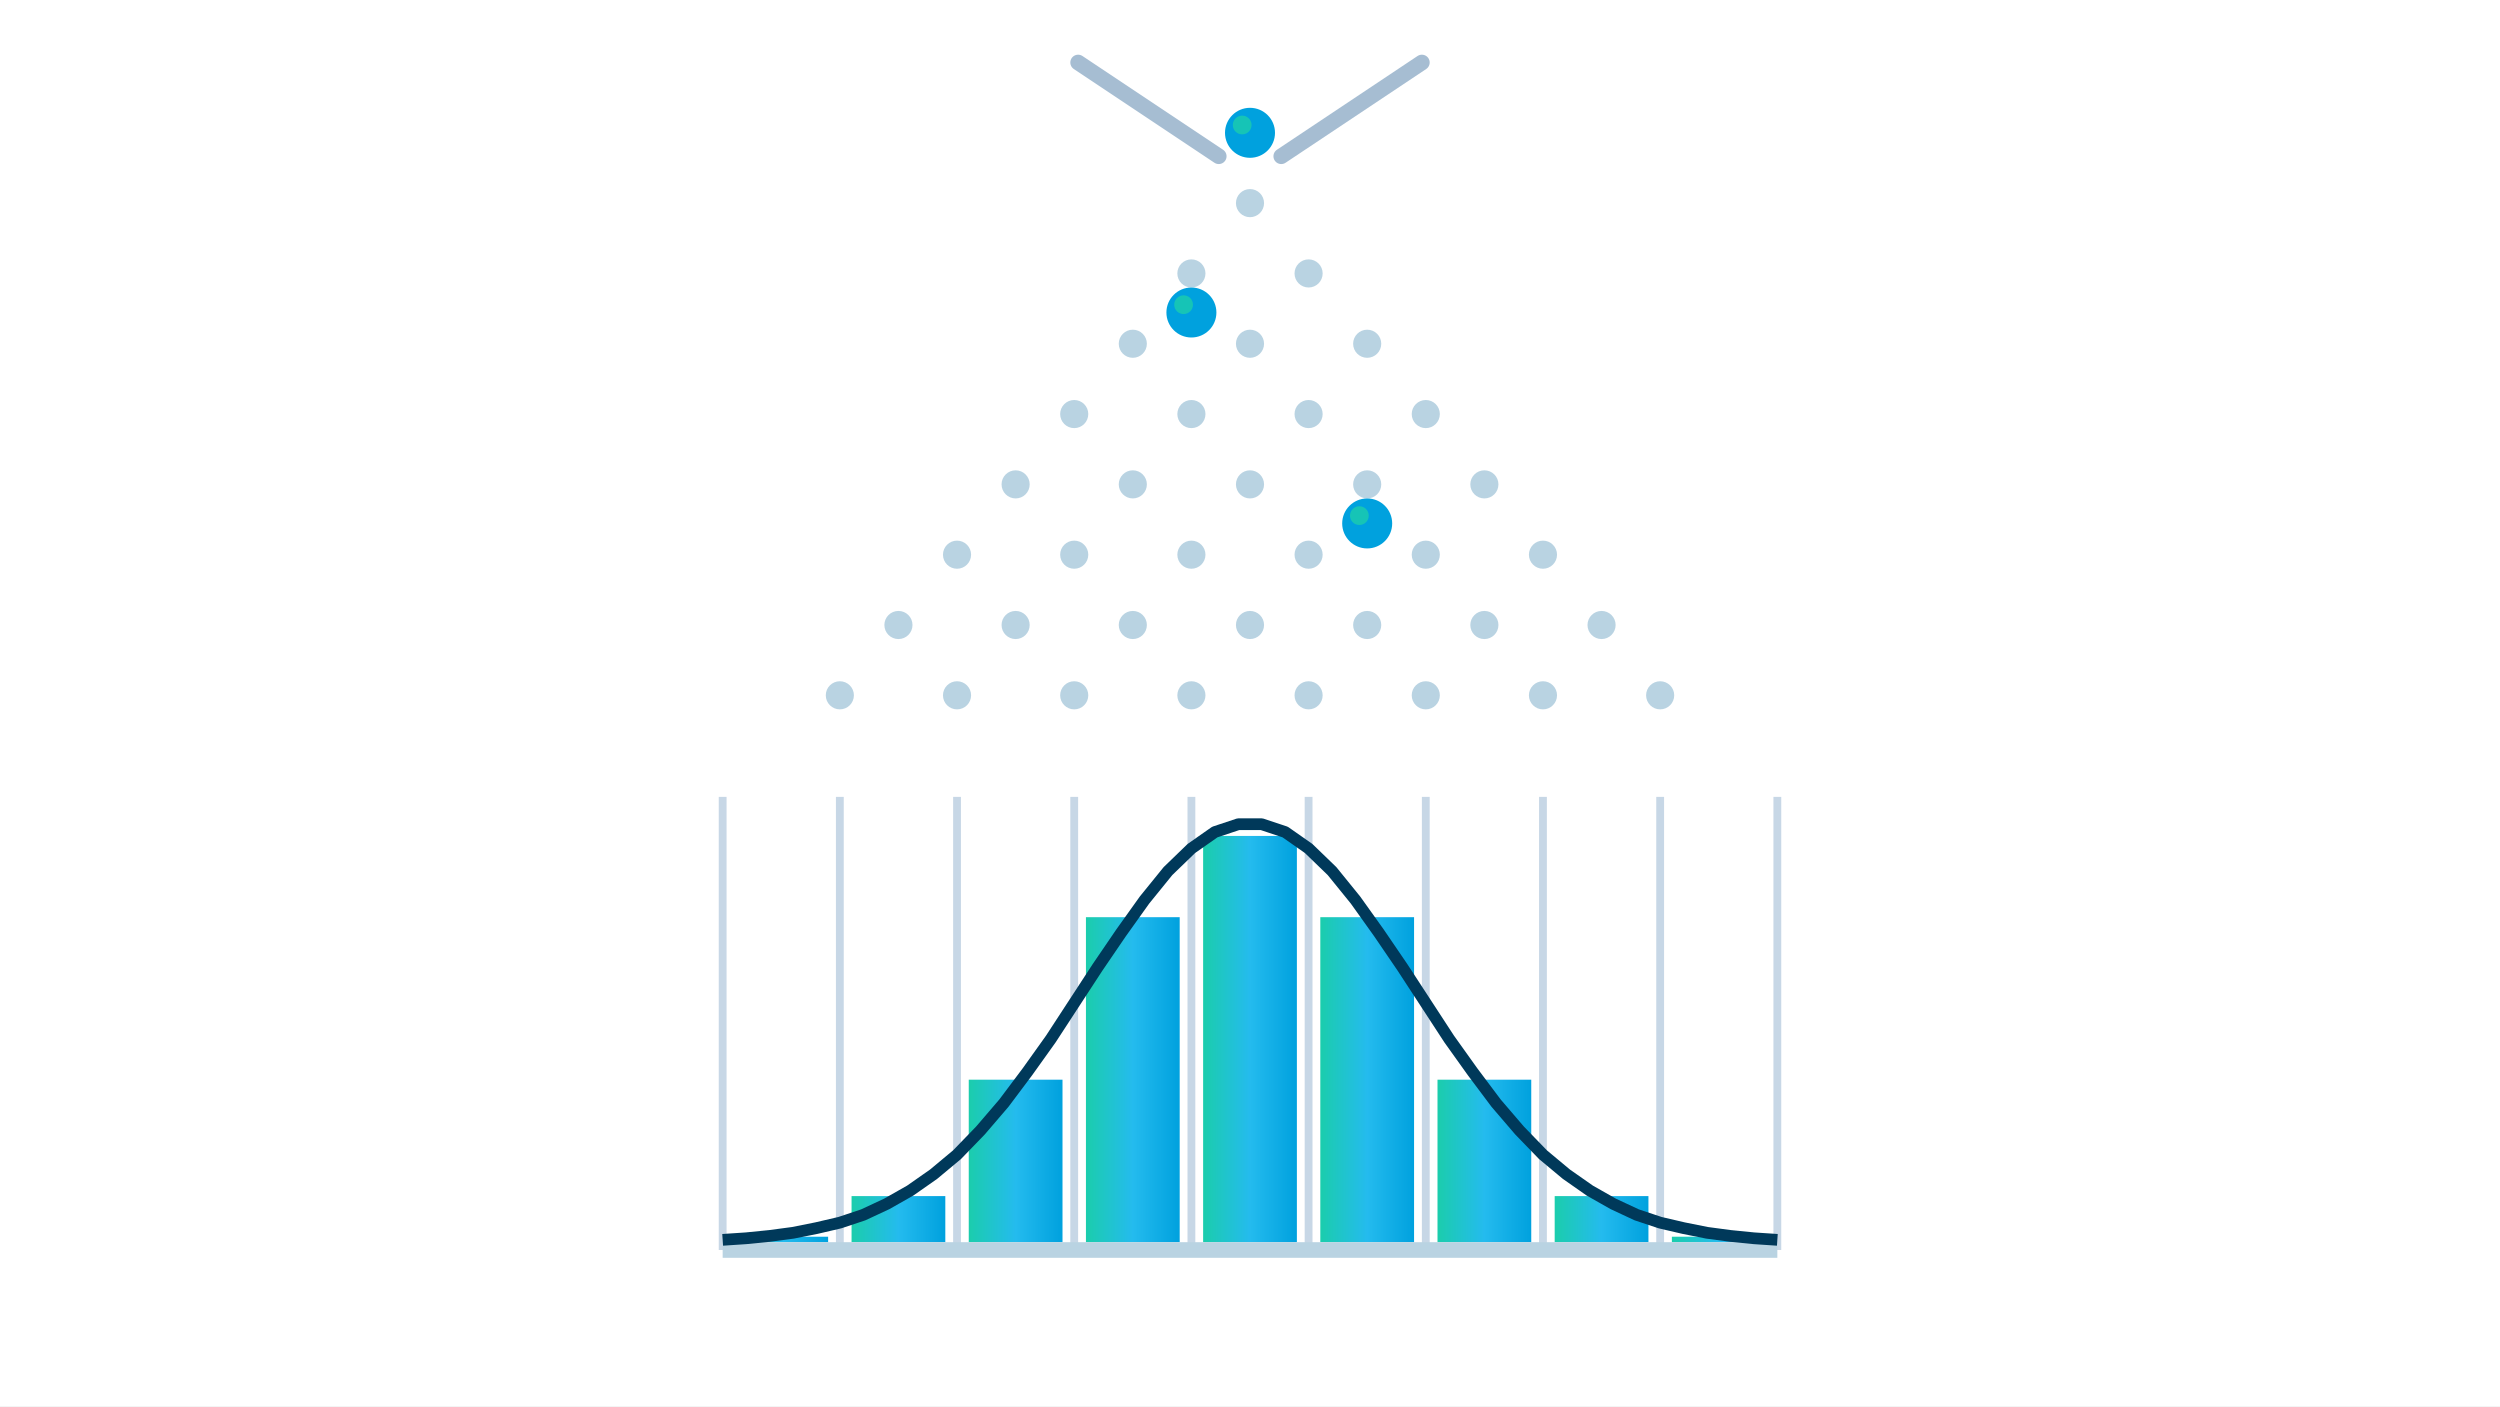
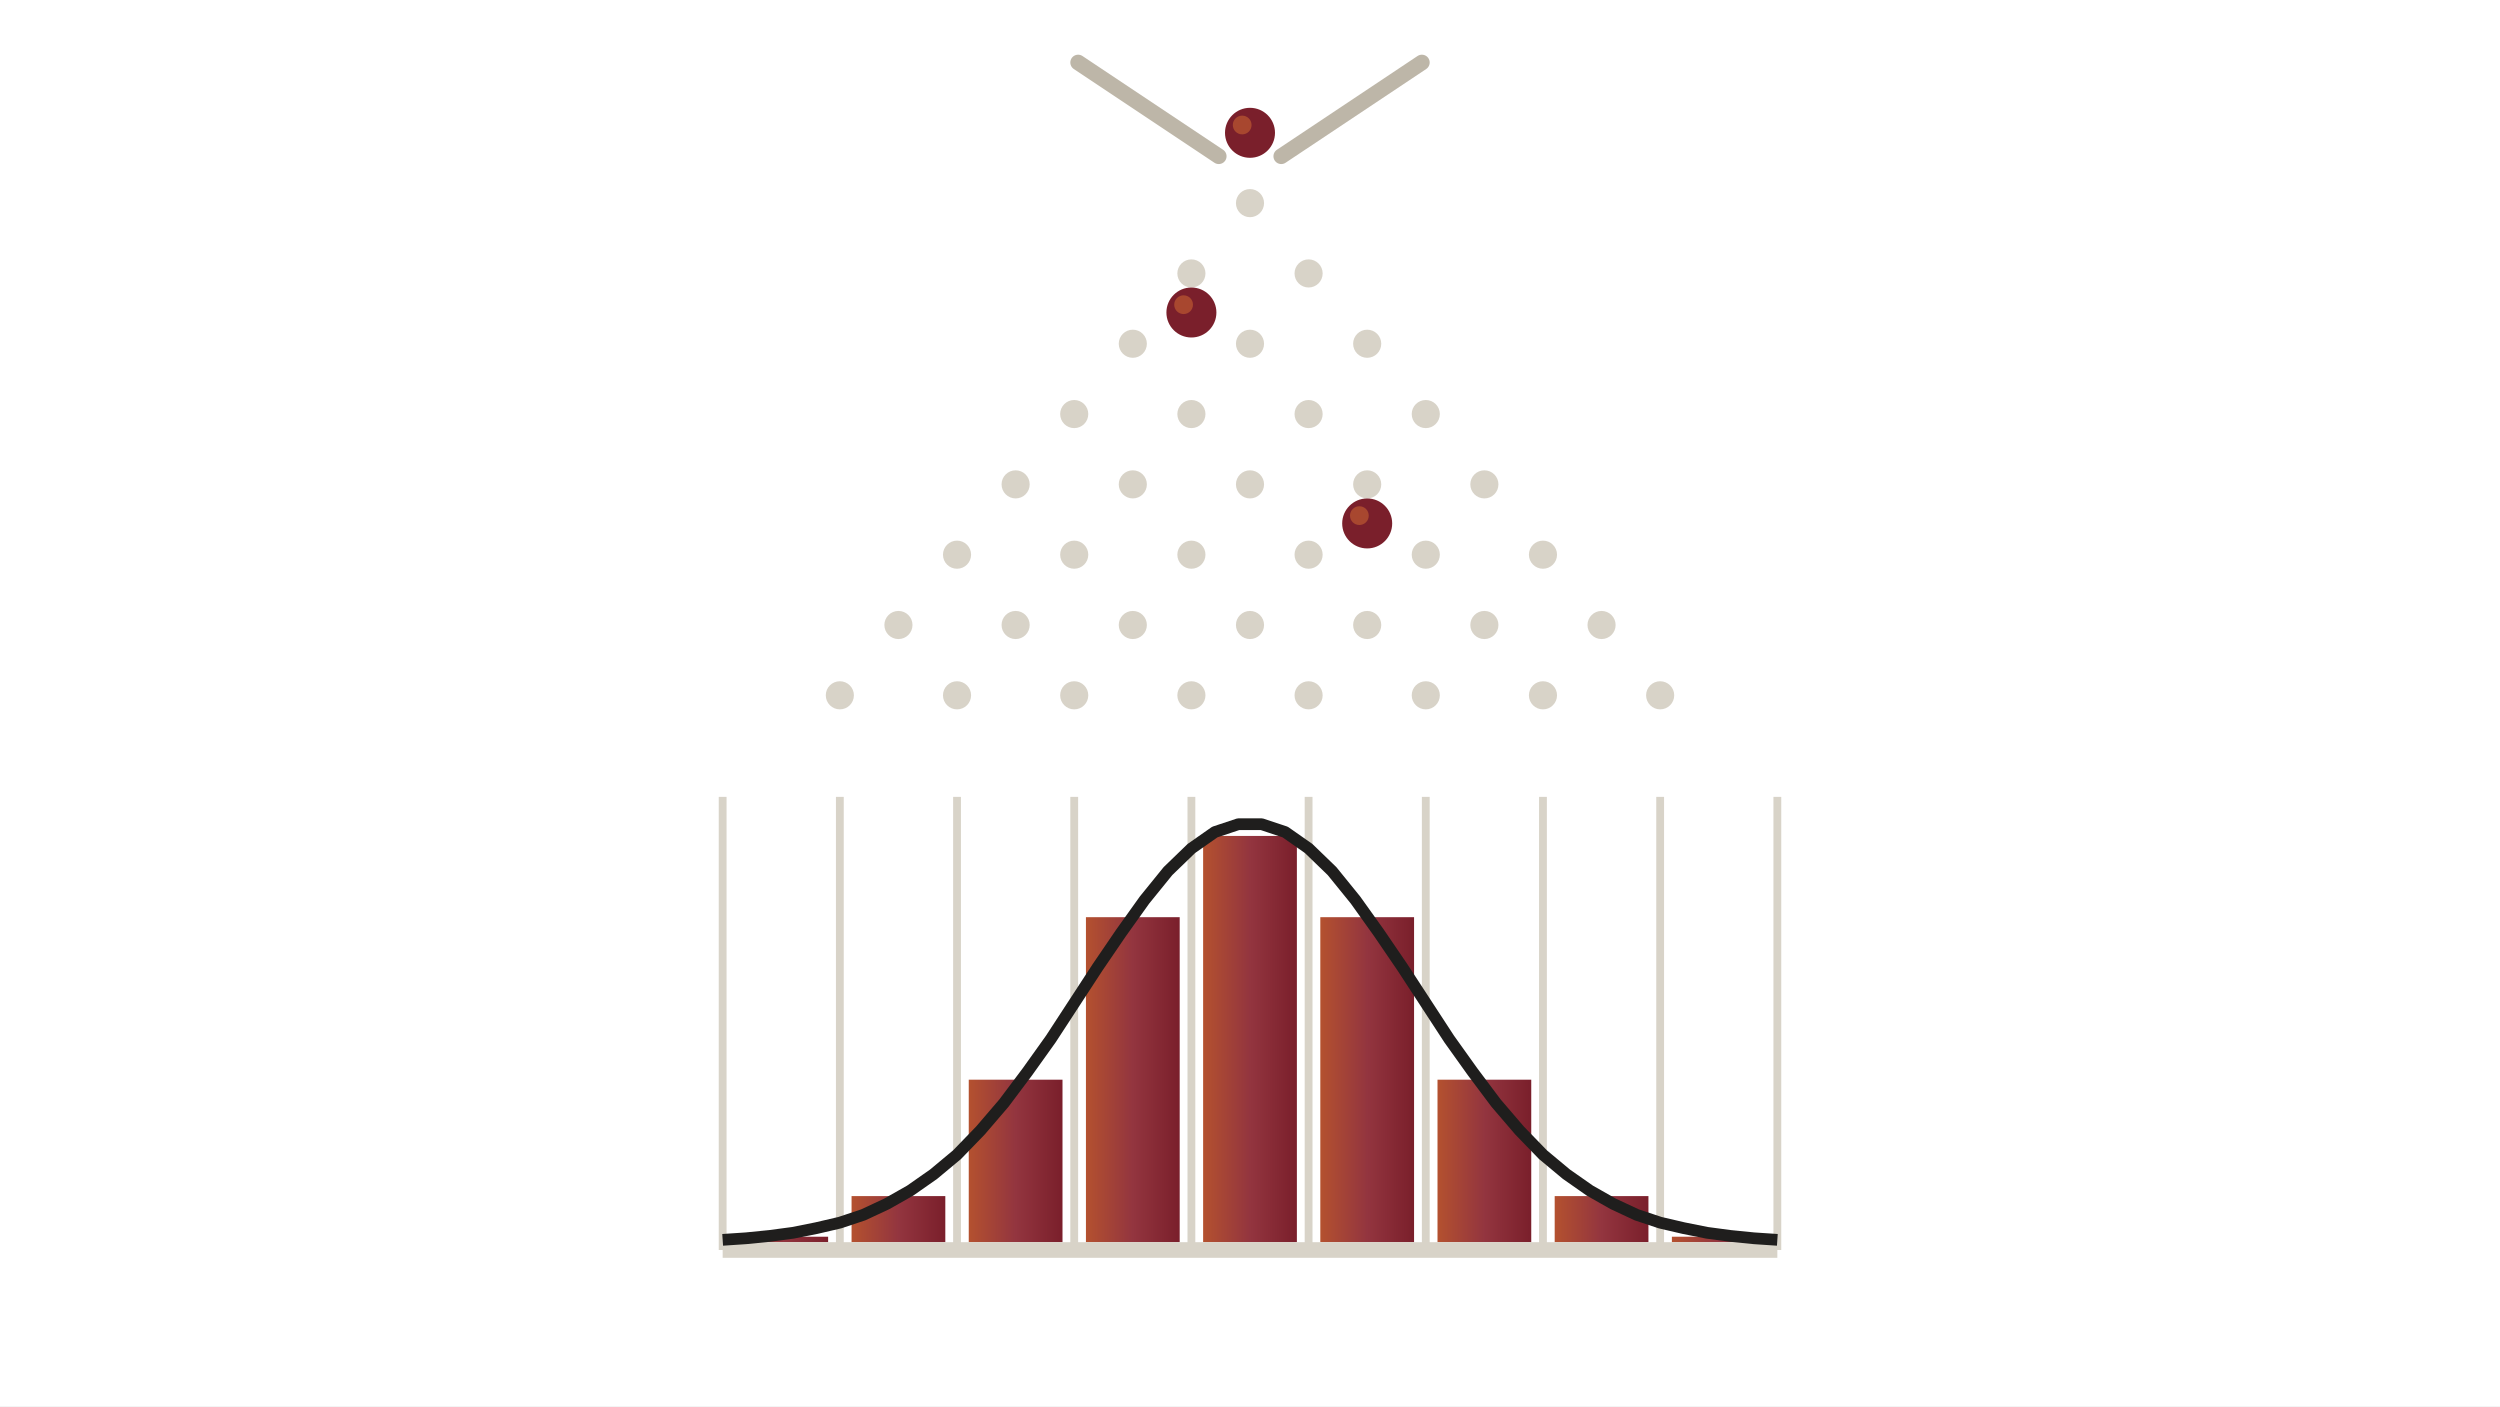
<svg xmlns="http://www.w3.org/2000/svg" viewBox="0 0 320 180" width="320" height="180" role="img" aria-hidden="true">
  <defs>
    <linearGradient id="g" x1="0" x2="1" y1="0" y2="0">
-       <stop offset="0" stop-color="#1BCDAC" />
-       <stop offset=".5" stop-color="#24BBEE" />
-       <stop offset="1" stop-color="#00A1DE" />
+       <stop offset="0" stop-color="#b4512f" />
+       <stop offset=".5" stop-color="#93353f" />
+       <stop offset="1" stop-color="#7a1f2b" />
    </linearGradient>
  </defs>
  <rect width="320" height="180" fill="#ffffff" />
-   <path d="M138 8 L156 20 M182 8 L164 20" stroke="#a6bdd2" stroke-width="2" stroke-linecap="round" fill="none" />
-   <circle cx="160.0" cy="26" r="1.8" fill="#b9d3e2" />
-   <circle cx="152.5" cy="35" r="1.8" fill="#b9d3e2" />
-   <circle cx="167.5" cy="35" r="1.8" fill="#b9d3e2" />
-   <circle cx="145.0" cy="44" r="1.8" fill="#b9d3e2" />
-   <circle cx="160.0" cy="44" r="1.8" fill="#b9d3e2" />
-   <circle cx="175.0" cy="44" r="1.8" fill="#b9d3e2" />
-   <circle cx="137.5" cy="53" r="1.8" fill="#b9d3e2" />
-   <circle cx="152.5" cy="53" r="1.8" fill="#b9d3e2" />
-   <circle cx="167.5" cy="53" r="1.8" fill="#b9d3e2" />
-   <circle cx="182.5" cy="53" r="1.8" fill="#b9d3e2" />
-   <circle cx="130.0" cy="62" r="1.8" fill="#b9d3e2" />
-   <circle cx="145.0" cy="62" r="1.8" fill="#b9d3e2" />
-   <circle cx="160.0" cy="62" r="1.8" fill="#b9d3e2" />
-   <circle cx="175.0" cy="62" r="1.8" fill="#b9d3e2" />
-   <circle cx="190.0" cy="62" r="1.8" fill="#b9d3e2" />
-   <circle cx="122.5" cy="71" r="1.8" fill="#b9d3e2" />
-   <circle cx="137.5" cy="71" r="1.8" fill="#b9d3e2" />
-   <circle cx="152.5" cy="71" r="1.8" fill="#b9d3e2" />
-   <circle cx="167.5" cy="71" r="1.8" fill="#b9d3e2" />
-   <circle cx="182.5" cy="71" r="1.8" fill="#b9d3e2" />
-   <circle cx="197.5" cy="71" r="1.8" fill="#b9d3e2" />
-   <circle cx="115.0" cy="80" r="1.8" fill="#b9d3e2" />
-   <circle cx="130.0" cy="80" r="1.8" fill="#b9d3e2" />
-   <circle cx="145.0" cy="80" r="1.8" fill="#b9d3e2" />
-   <circle cx="160.0" cy="80" r="1.8" fill="#b9d3e2" />
-   <circle cx="175.0" cy="80" r="1.8" fill="#b9d3e2" />
-   <circle cx="190.0" cy="80" r="1.8" fill="#b9d3e2" />
-   <circle cx="205.0" cy="80" r="1.8" fill="#b9d3e2" />
-   <circle cx="107.5" cy="89" r="1.8" fill="#b9d3e2" />
-   <circle cx="122.5" cy="89" r="1.8" fill="#b9d3e2" />
-   <circle cx="137.5" cy="89" r="1.8" fill="#b9d3e2" />
-   <circle cx="152.5" cy="89" r="1.8" fill="#b9d3e2" />
-   <circle cx="167.5" cy="89" r="1.8" fill="#b9d3e2" />
-   <circle cx="182.5" cy="89" r="1.8" fill="#b9d3e2" />
-   <circle cx="197.5" cy="89" r="1.8" fill="#b9d3e2" />
-   <circle cx="212.5" cy="89" r="1.8" fill="#b9d3e2" />
-   <line x1="92.5" y1="102" x2="92.5" y2="160" stroke="#c7d7e6" stroke-width="1" />
-   <line x1="107.5" y1="102" x2="107.5" y2="160" stroke="#c7d7e6" stroke-width="1" />
-   <line x1="122.5" y1="102" x2="122.5" y2="160" stroke="#c7d7e6" stroke-width="1" />
-   <line x1="137.5" y1="102" x2="137.5" y2="160" stroke="#c7d7e6" stroke-width="1" />
-   <line x1="152.5" y1="102" x2="152.5" y2="160" stroke="#c7d7e6" stroke-width="1" />
-   <line x1="167.5" y1="102" x2="167.5" y2="160" stroke="#c7d7e6" stroke-width="1" />
-   <line x1="182.5" y1="102" x2="182.5" y2="160" stroke="#c7d7e6" stroke-width="1" />
-   <line x1="197.5" y1="102" x2="197.5" y2="160" stroke="#c7d7e6" stroke-width="1" />
-   <line x1="212.5" y1="102" x2="212.5" y2="160" stroke="#c7d7e6" stroke-width="1" />
-   <line x1="227.5" y1="102" x2="227.5" y2="160" stroke="#c7d7e6" stroke-width="1" />
+   <path d="M138 8 L156 20 M182 8 L164 20" stroke="#bdb6a8" stroke-width="2" stroke-linecap="round" fill="none" />
+   <circle cx="160.0" cy="26" r="1.8" fill="#d8d3c8" />
+   <circle cx="152.5" cy="35" r="1.8" fill="#d8d3c8" />
+   <circle cx="167.5" cy="35" r="1.8" fill="#d8d3c8" />
+   <circle cx="145.0" cy="44" r="1.8" fill="#d8d3c8" />
+   <circle cx="160.0" cy="44" r="1.8" fill="#d8d3c8" />
+   <circle cx="175.0" cy="44" r="1.8" fill="#d8d3c8" />
+   <circle cx="137.5" cy="53" r="1.8" fill="#d8d3c8" />
+   <circle cx="152.5" cy="53" r="1.8" fill="#d8d3c8" />
+   <circle cx="167.5" cy="53" r="1.8" fill="#d8d3c8" />
+   <circle cx="182.5" cy="53" r="1.8" fill="#d8d3c8" />
+   <circle cx="130.0" cy="62" r="1.8" fill="#d8d3c8" />
+   <circle cx="145.0" cy="62" r="1.8" fill="#d8d3c8" />
+   <circle cx="160.0" cy="62" r="1.8" fill="#d8d3c8" />
+   <circle cx="175.0" cy="62" r="1.8" fill="#d8d3c8" />
+   <circle cx="190.0" cy="62" r="1.8" fill="#d8d3c8" />
+   <circle cx="122.5" cy="71" r="1.8" fill="#d8d3c8" />
+   <circle cx="137.5" cy="71" r="1.8" fill="#d8d3c8" />
+   <circle cx="152.5" cy="71" r="1.8" fill="#d8d3c8" />
+   <circle cx="167.5" cy="71" r="1.8" fill="#d8d3c8" />
+   <circle cx="182.5" cy="71" r="1.8" fill="#d8d3c8" />
+   <circle cx="197.5" cy="71" r="1.8" fill="#d8d3c8" />
+   <circle cx="115.0" cy="80" r="1.8" fill="#d8d3c8" />
+   <circle cx="130.0" cy="80" r="1.8" fill="#d8d3c8" />
+   <circle cx="145.0" cy="80" r="1.8" fill="#d8d3c8" />
+   <circle cx="160.0" cy="80" r="1.8" fill="#d8d3c8" />
+   <circle cx="175.0" cy="80" r="1.8" fill="#d8d3c8" />
+   <circle cx="190.0" cy="80" r="1.8" fill="#d8d3c8" />
+   <circle cx="205.0" cy="80" r="1.8" fill="#d8d3c8" />
+   <circle cx="107.5" cy="89" r="1.8" fill="#d8d3c8" />
+   <circle cx="122.5" cy="89" r="1.8" fill="#d8d3c8" />
+   <circle cx="137.5" cy="89" r="1.8" fill="#d8d3c8" />
+   <circle cx="152.5" cy="89" r="1.8" fill="#d8d3c8" />
+   <circle cx="167.5" cy="89" r="1.8" fill="#d8d3c8" />
+   <circle cx="182.5" cy="89" r="1.8" fill="#d8d3c8" />
+   <circle cx="197.5" cy="89" r="1.8" fill="#d8d3c8" />
+   <circle cx="212.5" cy="89" r="1.8" fill="#d8d3c8" />
+   <line x1="92.5" y1="102" x2="92.5" y2="160" stroke="#d8d3c8" stroke-width="1" />
+   <line x1="107.5" y1="102" x2="107.5" y2="160" stroke="#d8d3c8" stroke-width="1" />
+   <line x1="122.5" y1="102" x2="122.5" y2="160" stroke="#d8d3c8" stroke-width="1" />
+   <line x1="137.5" y1="102" x2="137.5" y2="160" stroke="#d8d3c8" stroke-width="1" />
+   <line x1="152.5" y1="102" x2="152.5" y2="160" stroke="#d8d3c8" stroke-width="1" />
+   <line x1="167.5" y1="102" x2="167.5" y2="160" stroke="#d8d3c8" stroke-width="1" />
+   <line x1="182.5" y1="102" x2="182.5" y2="160" stroke="#d8d3c8" stroke-width="1" />
+   <line x1="197.5" y1="102" x2="197.5" y2="160" stroke="#d8d3c8" stroke-width="1" />
+   <line x1="212.5" y1="102" x2="212.5" y2="160" stroke="#d8d3c8" stroke-width="1" />
+   <line x1="227.5" y1="102" x2="227.5" y2="160" stroke="#d8d3c8" stroke-width="1" />
  <rect x="94.0" y="158.3" width="12" height="0.7" fill="url(#g)" />
  <rect x="109.0" y="153.1" width="12" height="5.9" fill="url(#g)" />
  <rect x="124.0" y="138.2" width="12" height="20.8" fill="url(#g)" />
  <rect x="139.0" y="117.4" width="12" height="41.6" fill="url(#g)" />
  <rect x="154.0" y="107.0" width="12" height="52.0" fill="url(#g)" />
  <rect x="169.0" y="117.4" width="12" height="41.6" fill="url(#g)" />
  <rect x="184.0" y="138.2" width="12" height="20.8" fill="url(#g)" />
  <rect x="199.0" y="153.1" width="12" height="5.9" fill="url(#g)" />
  <rect x="214.0" y="158.3" width="12" height="0.7" fill="url(#g)" />
-   <line x1="92.5" y1="160" x2="227.5" y2="160" stroke="#b9d3e2" stroke-width="2" />
-   <polyline points="92.5,158.7 95.5,158.5 98.5,158.2 101.5,157.8 104.5,157.2 107.5,156.5 110.5,155.5 113.5,154.1 116.5,152.4 119.5,150.3 122.5,147.8 125.5,144.7 128.5,141.2 131.5,137.2 134.5,133.0 137.5,128.4 140.5,123.8 143.5,119.4 146.5,115.2 149.5,111.5 152.5,108.6 155.5,106.5 158.5,105.5 161.5,105.5 164.5,106.5 167.5,108.6 170.5,111.5 173.5,115.2 176.5,119.4 179.5,123.8 182.5,128.4 185.5,133.0 188.5,137.2 191.5,141.2 194.5,144.7 197.5,147.8 200.5,150.3 203.5,152.4 206.5,154.1 209.5,155.5 212.5,156.5 215.5,157.2 218.5,157.8 221.5,158.2 224.5,158.5 227.5,158.7" fill="none" stroke="#00395A" stroke-width="1.5" stroke-linejoin="round" />
-   <circle cx="160" cy="17" r="3.2" fill="#00A1DE" />
-   <circle cx="159" cy="16" r="1.2" fill="#1BCDAC" opacity=".8" />
-   <circle cx="152.5" cy="40" r="3.2" fill="#00A1DE" />
-   <circle cx="151.5" cy="39" r="1.2" fill="#1BCDAC" opacity=".8" />
-   <circle cx="175" cy="67" r="3.2" fill="#00A1DE" />
-   <circle cx="174" cy="66" r="1.2" fill="#1BCDAC" opacity=".8" />
+   <line x1="92.5" y1="160" x2="227.5" y2="160" stroke="#d8d3c8" stroke-width="2" />
+   <polyline points="92.5,158.7 95.5,158.5 98.5,158.2 101.5,157.8 104.5,157.2 107.5,156.5 110.5,155.5 113.5,154.1 116.5,152.4 119.5,150.3 122.5,147.8 125.5,144.7 128.5,141.2 131.5,137.2 134.5,133.0 137.5,128.4 140.5,123.8 143.5,119.4 146.5,115.2 149.5,111.5 152.5,108.6 155.5,106.5 158.5,105.5 161.5,105.5 164.5,106.5 167.5,108.6 170.5,111.5 173.5,115.2 176.5,119.4 179.5,123.8 182.5,128.4 185.5,133.0 188.5,137.2 191.5,141.2 194.5,144.7 197.5,147.8 200.5,150.3 203.5,152.4 206.5,154.1 209.5,155.5 212.5,156.5 215.5,157.2 218.5,157.8 221.5,158.2 224.5,158.5 227.5,158.7" fill="none" stroke="#1f1e1d" stroke-width="1.5" stroke-linejoin="round" />
+   <circle cx="160" cy="17" r="3.2" fill="#7a1f2b" />
+   <circle cx="159" cy="16" r="1.2" fill="#b4512f" opacity=".8" />
+   <circle cx="152.5" cy="40" r="3.2" fill="#7a1f2b" />
+   <circle cx="151.5" cy="39" r="1.2" fill="#b4512f" opacity=".8" />
+   <circle cx="175" cy="67" r="3.2" fill="#7a1f2b" />
+   <circle cx="174" cy="66" r="1.2" fill="#b4512f" opacity=".8" />
</svg>
